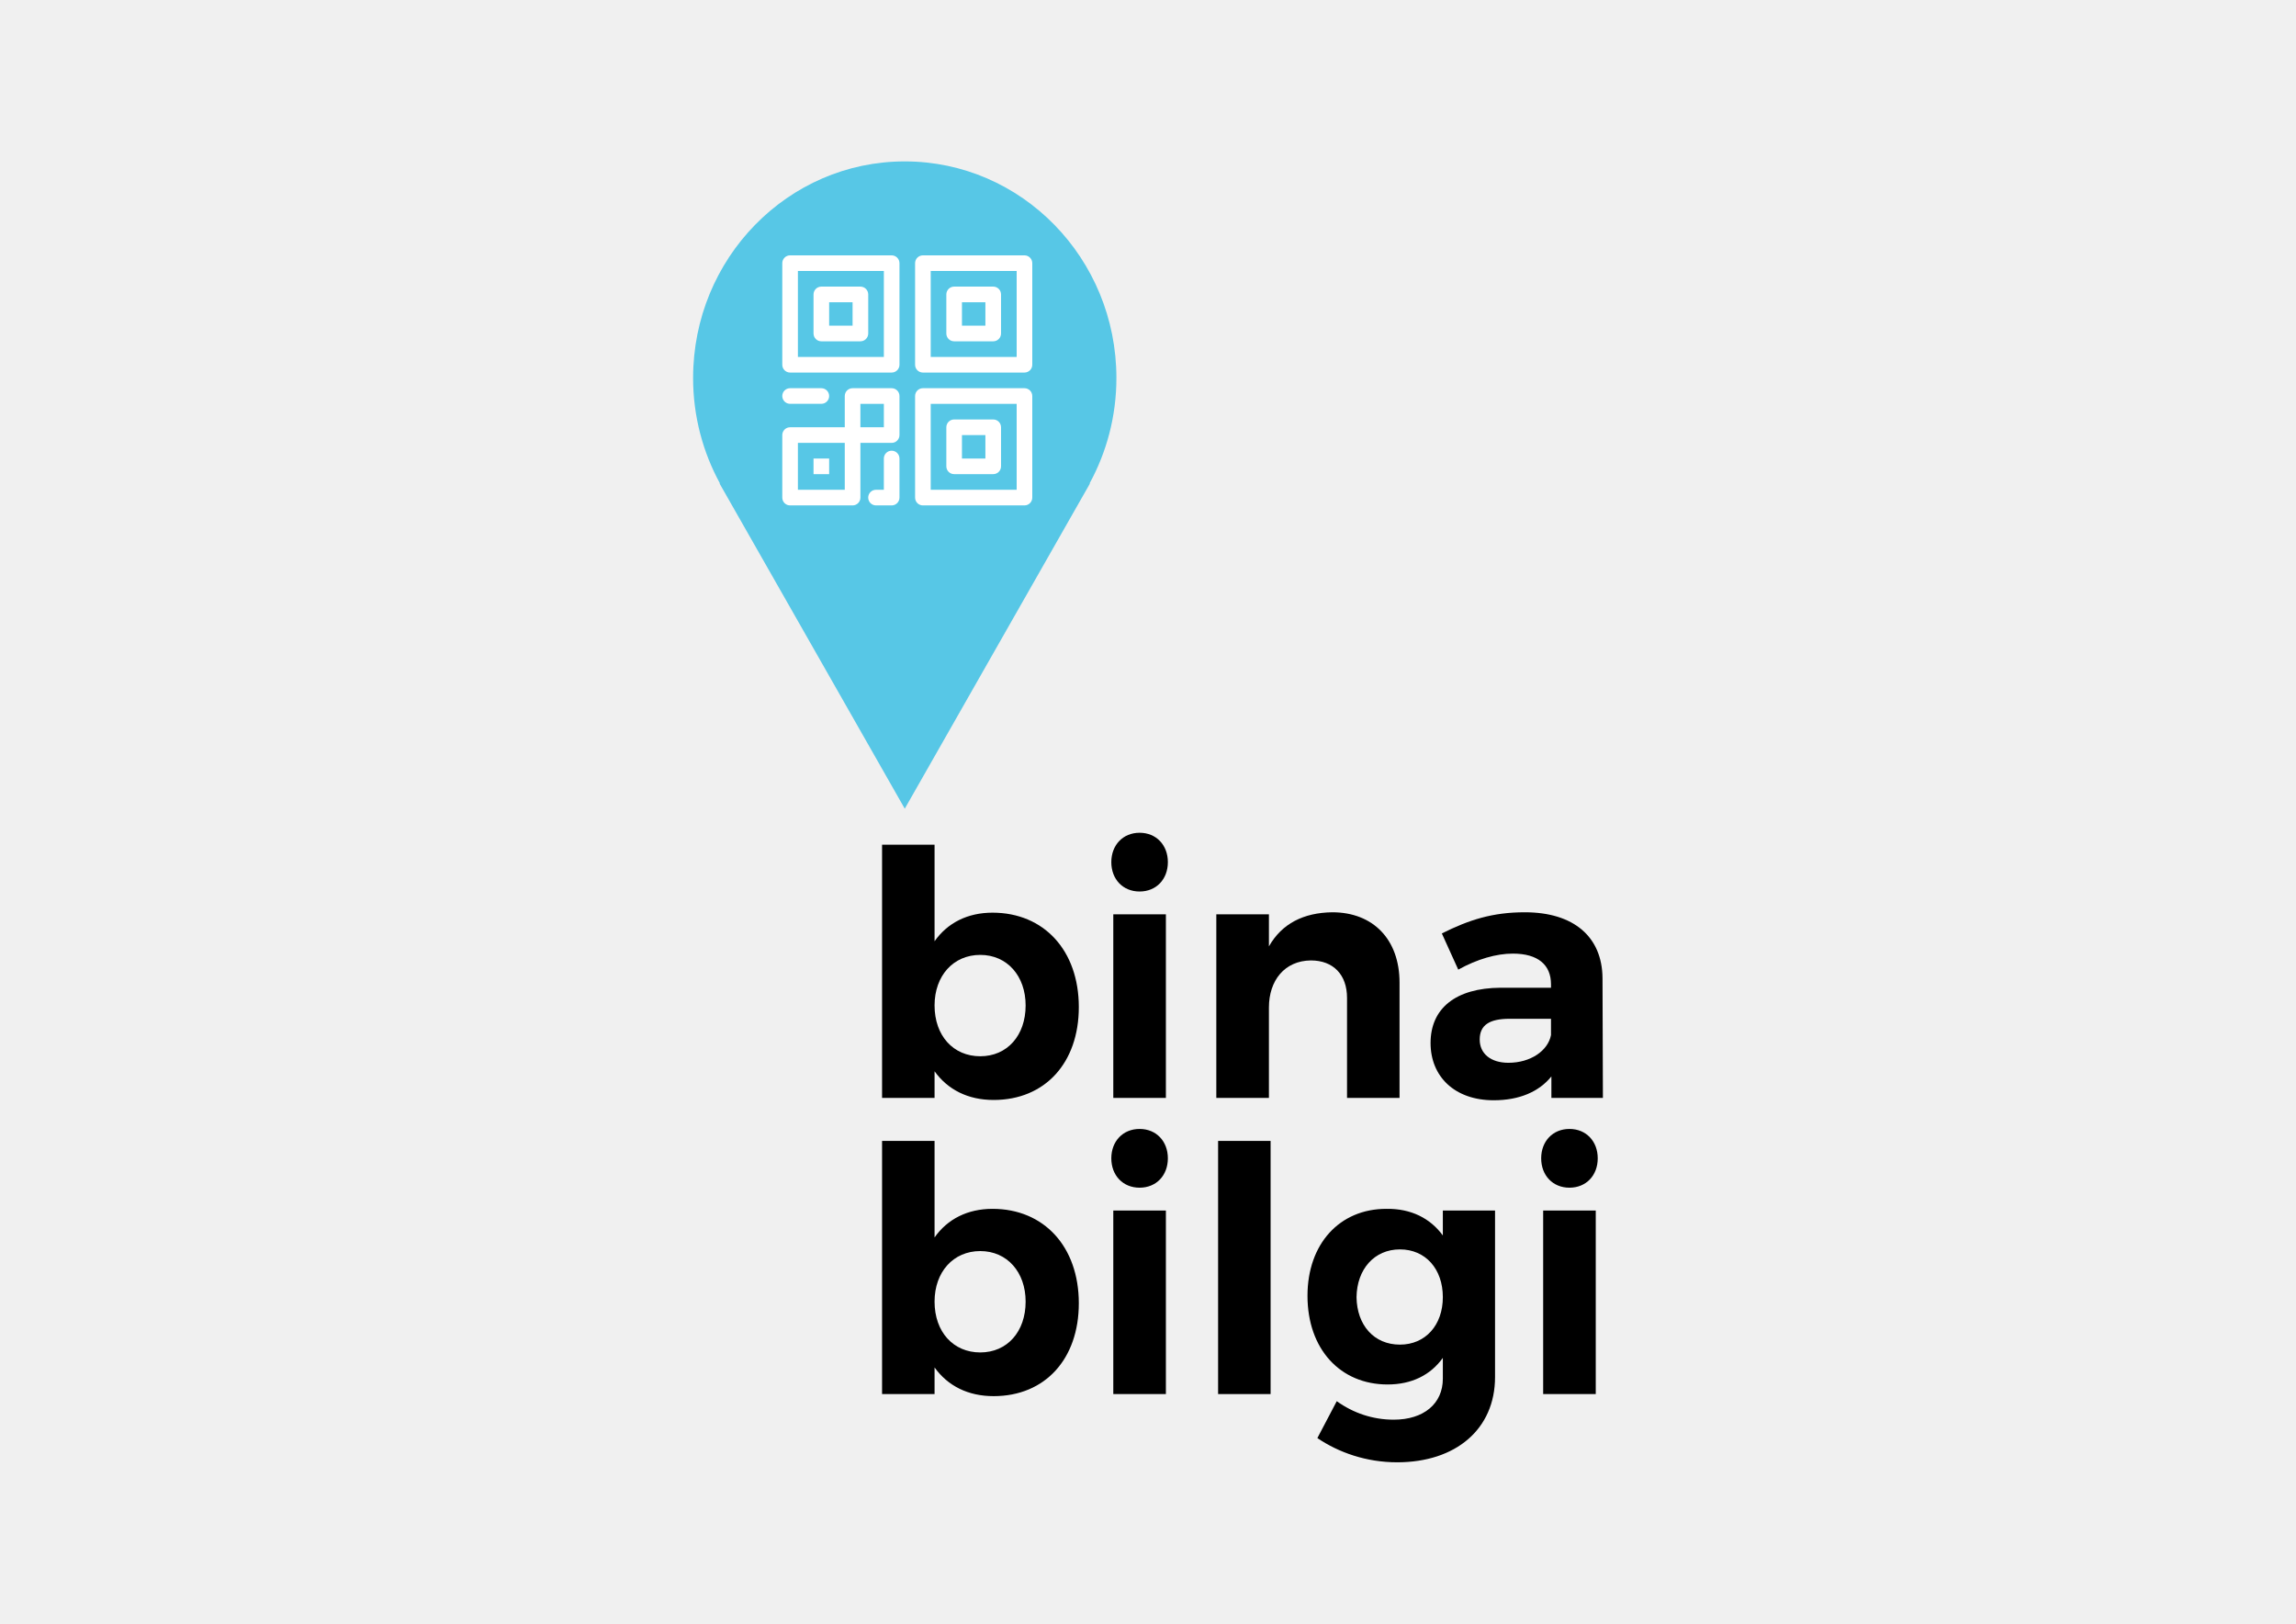
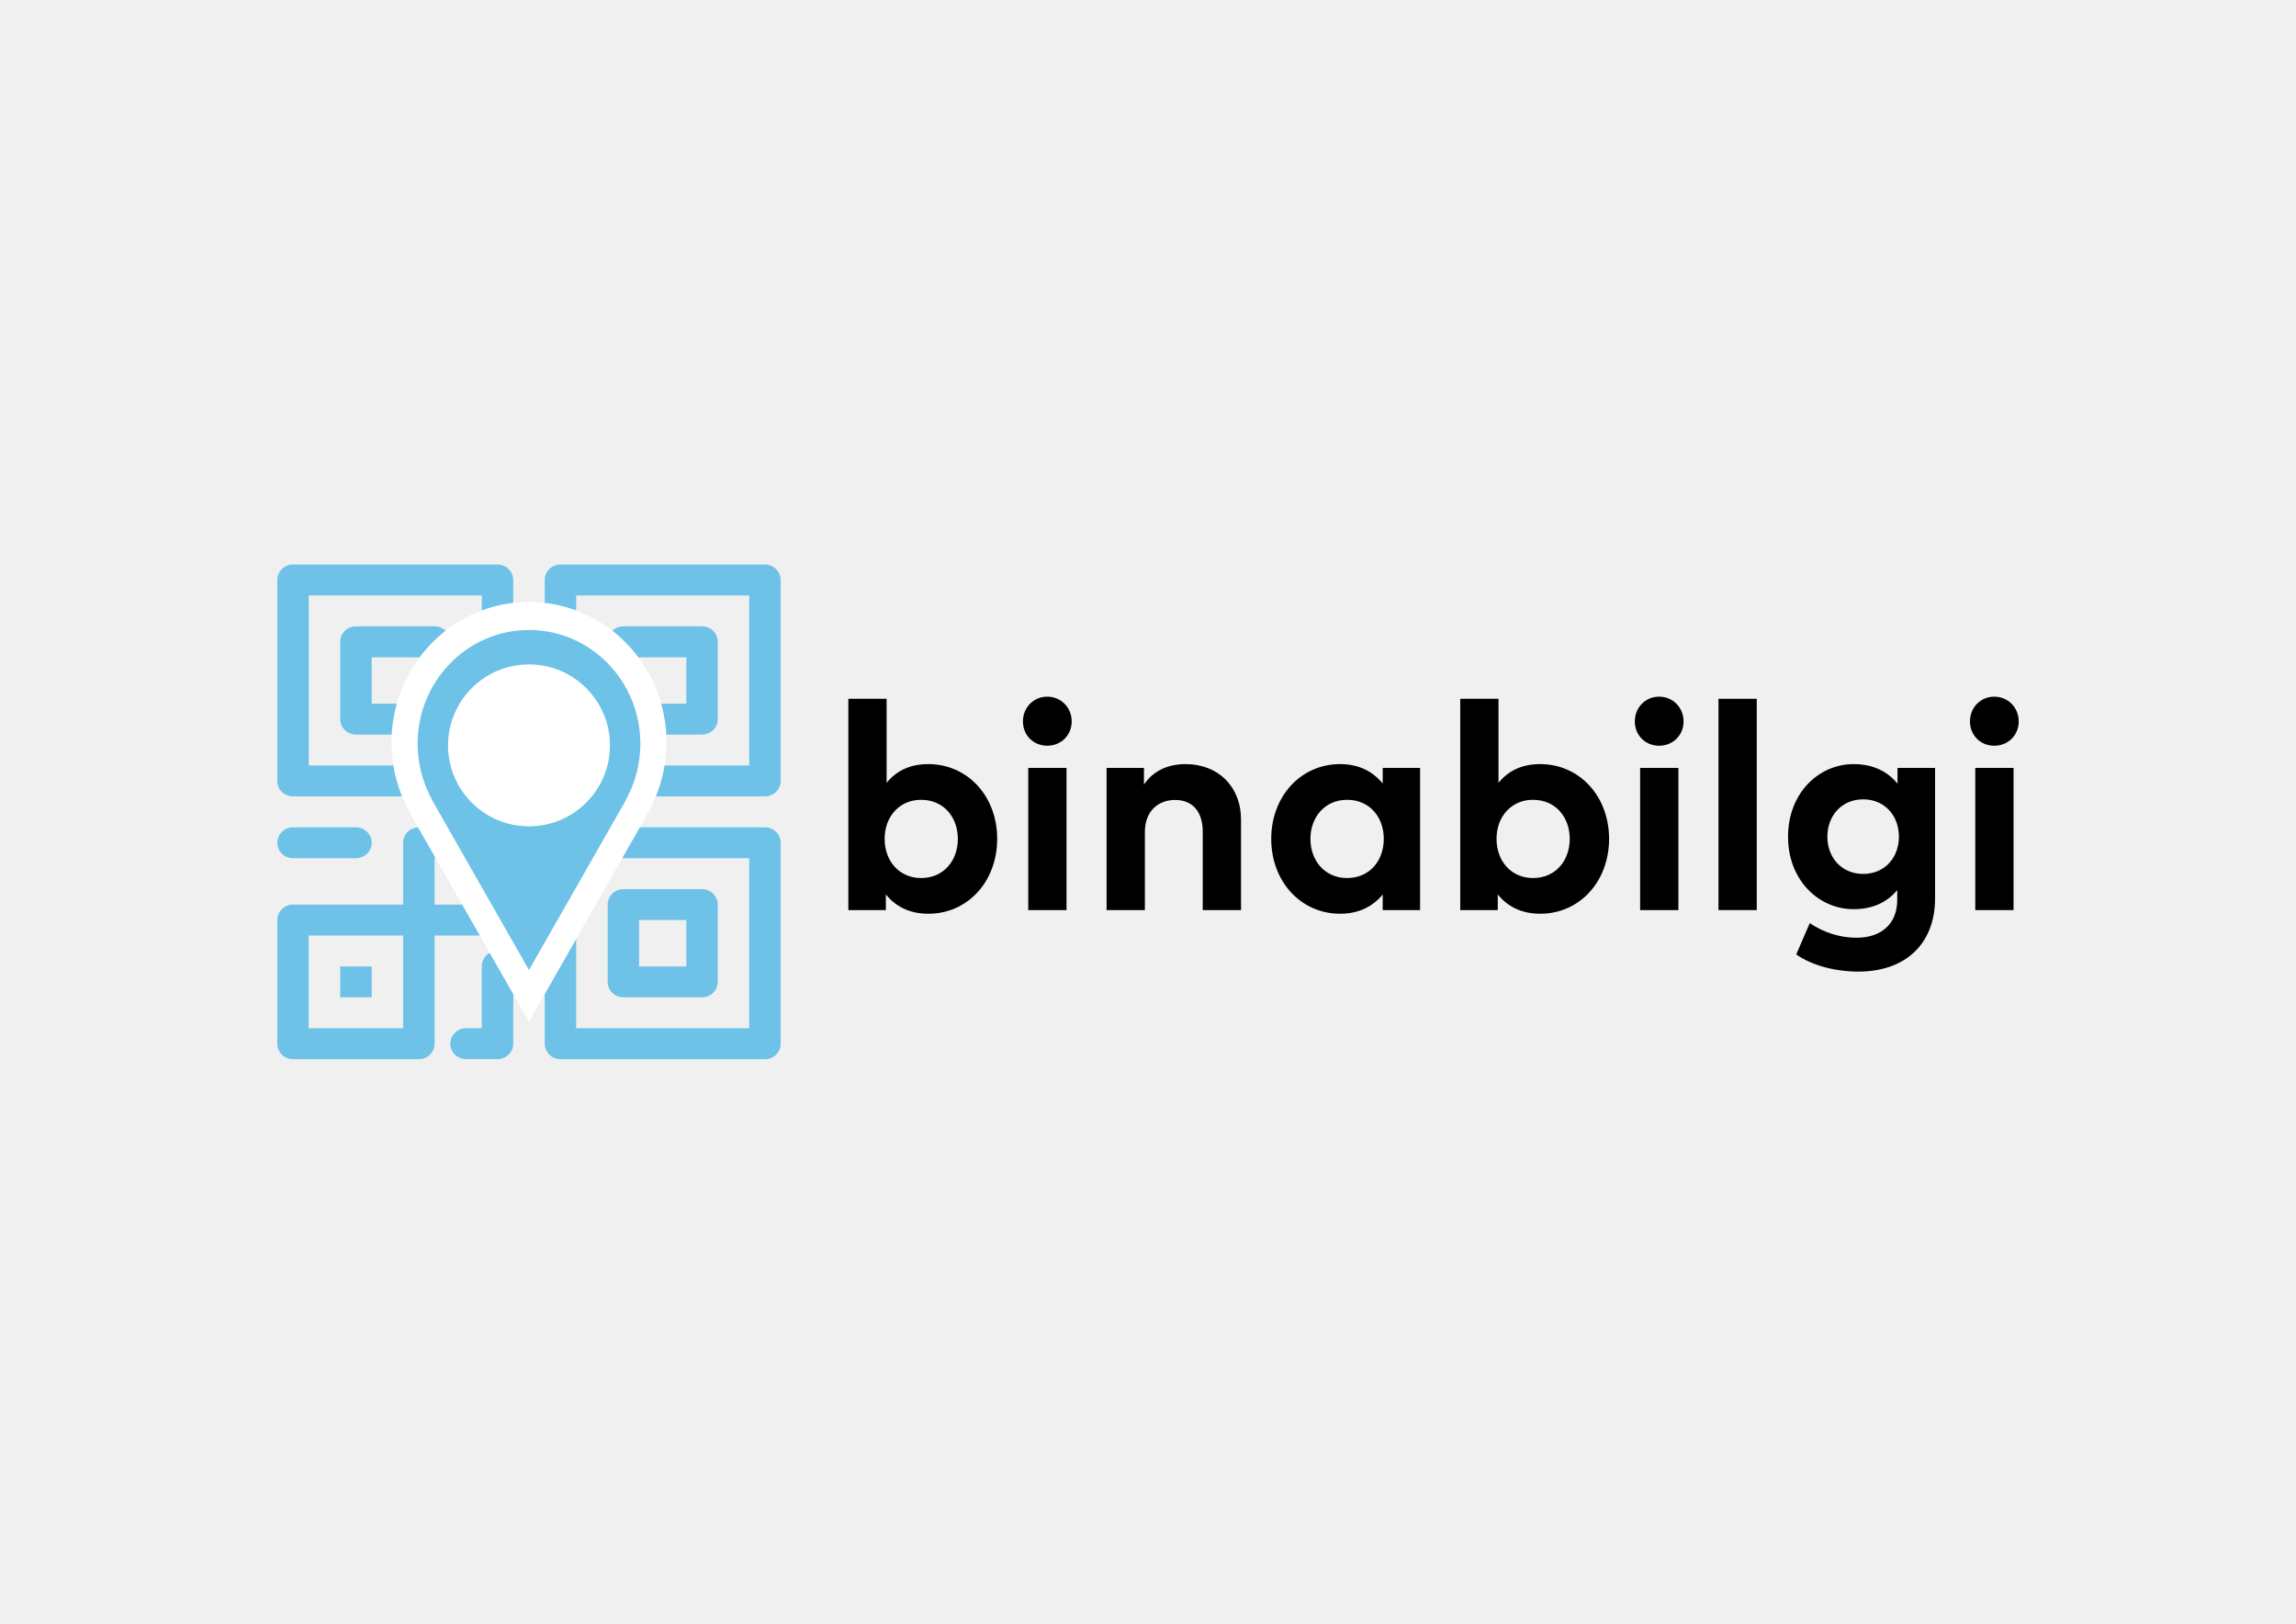
- <svg xmlns="http://www.w3.org/2000/svg" xmlns:xlink="http://www.w3.org/1999/xlink" width="841.89pt" height="595.276pt" viewBox="0 0 841.89 595.276" version="1.2" id="svg323">
-   <defs id="defs242">
-     <g id="g240">
+ <svg xmlns="http://www.w3.org/2000/svg" xmlns:xlink="http://www.w3.org/1999/xlink" width="297mm" height="210mm" viewBox="0 0 297 210" version="1.1" id="svg5" xml:space="preserve">
+   <defs id="defs2">
+     <g id="g256">
      <symbol overflow="visible" id="glyph0-0">
-         <path style="stroke:none;" d="M 0 0 L 26.953 0 L 26.953 -37.734 L 0 -37.734 Z M 13.469 -21.297 L 4.312 -35.031 L 22.641 -35.031 Z M 15.094 -18.859 L 24.25 -32.609 L 24.25 -5.125 Z M 4.312 -2.688 L 13.469 -16.438 L 22.641 -2.688 Z M 2.688 -32.609 L 11.859 -18.859 L 2.688 -5.125 Z M 2.688 -32.609 " id="path198" />
+         <path style="stroke:none" d="M 2.062,0 H 15.766 V -21.125 H 2.062 Z M 5.266,-3.203 V -17.938 h 7.312 v 14.734 z m 0,0" id="path214" />
      </symbol>
      <symbol overflow="visible" id="glyph0-1">
-         <path style="stroke:none;" d="M 21.719 -29.266 C 17.781 -29.266 14.609 -27.656 12.562 -24.75 L 12.562 -40 L 4.266 -40 L 4.266 0 L 12.562 0 L 12.562 -4.203 C 14.656 -1.297 17.844 0.328 21.891 0.328 C 30.031 0.328 35.359 -5.547 35.359 -14.344 C 35.359 -23.281 29.859 -29.266 21.719 -29.266 Z M 19.781 -6.578 C 15.531 -6.578 12.562 -9.812 12.562 -14.609 C 12.562 -19.297 15.531 -22.594 19.781 -22.594 C 24.047 -22.594 26.953 -19.25 26.953 -14.609 C 26.953 -9.859 24.047 -6.578 19.781 -6.578 Z M 19.781 -6.578 " id="path201" />
+         <path style="stroke:none" d="M 10.281,-15.016 C 8.312,-15.016 6.938,-14.25 6,-13.094 v -8.641 H 2.062 V 0 H 5.922 V -1.609 C 6.875,-0.438 8.266,0.375 10.297,0.375 c 4.031,0 7.078,-3.297 7.078,-7.703 0,-4.391 -3.047,-7.688 -7.094,-7.688 z m -0.734,3.672 c 2.328,0 3.781,1.797 3.781,4.016 0,2.234 -1.453,4.031 -3.781,4.031 -2.219,0 -3.75,-1.719 -3.75,-4.031 0,-2.297 1.531,-4.016 3.75,-4.016 z m 0,0" id="path217" />
      </symbol>
      <symbol overflow="visible" id="glyph0-2">
-         <path style="stroke:none;" d="M 8.141 -41.891 C 5.5 -41.891 3.672 -39.938 3.672 -37.25 C 3.672 -34.547 5.5 -32.609 8.141 -32.609 C 10.781 -32.609 12.609 -34.547 12.609 -37.25 C 12.609 -39.938 10.781 -41.891 8.141 -41.891 Z M 12.297 0 L 12.297 -29 L 3.984 -29 L 3.984 0 Z M 12.297 0 " id="path204" />
+         <path style="stroke:none" d="M 6,-14.625 H 2.062 V 0 H 6 Z m -1.984,-7.328 c -1.422,0 -2.5,1.125 -2.5,2.547 0,1.422 1.078,2.5 2.5,2.5 1.422,0 2.516,-1.078 2.516,-2.5 0,-1.422 -1.094,-2.547 -2.516,-2.547 z m 0,0" id="path220" />
      </symbol>
      <symbol overflow="visible" id="glyph0-3">
-         <path style="stroke:none;" d="M 22.312 -29.328 C 17.781 -29.266 14.344 -27.547 12.297 -23.938 L 12.297 -29 L 3.984 -29 L 3.984 0 L 12.297 0 L 12.297 -14.281 C 12.297 -18.547 14.766 -21.672 18.922 -21.719 C 22.484 -21.719 24.641 -19.453 24.641 -15.797 L 24.641 0 L 32.938 0 L 32.938 -18.219 C 32.938 -25.016 28.781 -29.328 22.312 -29.328 Z M 22.312 -29.328 " id="path207" />
+         <path style="stroke:none" d="m 10.203,-15.016 c -1.656,0 -3.266,0.562 -4.297,2.109 V -14.625 H 2.062 V 0 H 6 v -8.016 c 0,-2.203 1.406,-3.312 3.109,-3.312 1.781,0 2.844,1.172 2.844,3.281 V 0 h 3.938 v -9.312 c 0,-3.391 -2.359,-5.703 -5.688,-5.703 z m 0,0" id="path223" />
      </symbol>
      <symbol overflow="visible" id="glyph0-4">
-         <path style="stroke:none;" d="M 20.812 0 L 28.953 0 L 28.891 -18.922 C 28.844 -25.438 24.359 -29.328 16.609 -29.328 C 11.531 -29.328 7.812 -28.141 3.5 -25.984 L 6.094 -20.266 C 9.109 -21.938 12.125 -22.797 14.719 -22.797 C 18.703 -22.797 20.75 -21.016 20.75 -17.953 L 20.75 -17.406 L 12.781 -17.406 C 5.656 -17.359 1.719 -14.125 1.719 -8.672 C 1.719 -3.391 5.5 0.375 11.703 0.375 C 15.734 0.375 18.859 -0.969 20.812 -3.391 Z M 14.016 -5.547 C 11.219 -5.547 9.484 -7 9.484 -9.219 C 9.484 -11.531 11.047 -12.5 14.234 -12.5 L 20.75 -12.5 L 20.75 -9.922 C 20.266 -7.438 17.516 -5.547 14.016 -5.547 Z M 14.016 -5.547 " id="path210" />
+         <path style="stroke:none" d="M 16.469,-14.625 H 12.625 v 1.609 c -0.969,-1.188 -2.375,-2 -4.391,-2 -4.016,0 -7.078,3.297 -7.078,7.688 0,4.406 3.062,7.703 7.078,7.703 2.016,0 3.438,-0.812 4.391,-1.984 V 0 h 3.844 z m -7.5,3.281 c 2.25,0 3.766,1.719 3.766,4.016 0,2.312 -1.516,4.031 -3.766,4.031 -2.312,0 -3.781,-1.797 -3.781,-4.031 0,-2.219 1.469,-4.016 3.781,-4.016 z m 0,0" id="path226" />
      </symbol>
      <symbol overflow="visible" id="glyph0-5">
-         <path style="stroke:none;" d="M 12.562 0 L 12.562 -40 L 4.266 -40 L 4.266 0 Z M 12.562 0 " id="path213" />
+         <path style="stroke:none" d="M 6,-21.734 H 2.062 V 0 H 6 Z m 0,0" id="path229" />
      </symbol>
      <symbol overflow="visible" id="glyph0-6">
-         <path style="stroke:none;" d="M 31.156 -29 L 22.906 -29 L 22.906 -25.062 C 20.922 -27.766 17.891 -29.328 13.969 -29.266 C 6.578 -29.266 1.516 -23.719 1.516 -15.531 C 1.516 -7.109 6.688 -1.516 14.172 -1.516 C 18 -1.516 20.969 -3.016 22.906 -5.719 L 22.906 -2.422 C 22.906 1.516 19.891 4.047 15.141 4.047 C 11.859 4.047 8.781 3.016 6.141 1.125 L 3.078 6.953 C 6.422 9.219 10.781 10.781 15.688 10.781 C 24.953 10.781 31.156 5.547 31.156 -2.688 Z M 16.125 -7.812 C 12.016 -7.812 9.328 -10.891 9.266 -15.312 C 9.328 -19.734 12.078 -22.859 16.125 -22.859 C 20.156 -22.859 22.906 -19.781 22.906 -15.312 C 22.906 -10.891 20.156 -7.812 16.125 -7.812 Z M 16.125 -7.812 " id="path216" />
+         <path style="stroke:none" d="m 7.891,-15.016 c -3.562,0 -6.734,2.969 -6.734,7.469 0,4.484 3.172,7.453 6.734,7.453 2.031,0 3.5,-0.75 4.5,-1.969 v 1.016 c 0,2.531 -1.719,3.891 -4.172,3.891 -1.75,0 -3.359,-0.531 -4.828,-1.5 L 2,4.562 c 1.641,1.156 4.078,1.766 6.391,1.766 4.828,0 7.891,-2.844 7.891,-7.531 V -14.625 H 12.422 V -13 c -1,-1.234 -2.484,-2.016 -4.531,-2.016 z m 1,3.625 c 2.188,0 3.672,1.656 3.672,3.844 0,2.172 -1.484,3.828 -3.672,3.828 -2.25,0 -3.688,-1.719 -3.688,-3.828 0,-2.125 1.438,-3.844 3.688,-3.844 z m 0,0" id="path232" />
      </symbol>
      <symbol overflow="visible" id="glyph1-0">
-         <path style="stroke:none;" d="M 0 0 L 8.094 0 L 8.094 -11.328 L 0 -11.328 Z M 4.047 -6.391 L 1.297 -10.516 L 6.797 -10.516 Z M 4.531 -5.656 L 7.281 -9.781 L 7.281 -1.531 Z M 1.297 -0.812 L 4.047 -4.938 L 6.797 -0.812 Z M 0.812 -9.781 L 3.562 -5.656 L 0.812 -1.531 Z M 0.812 -9.781 " id="path219" />
+         <path style="stroke:none" d="M 1.031,0 H 7.891 V -10.562 H 1.031 Z m 1.609,-1.594 v -7.375 H 6.281 v 7.375 z m 0,0" id="path235" />
      </symbol>
      <symbol overflow="visible" id="glyph1-1">
-         <path style="stroke:none;" d="M 6.516 -8.781 C 5.344 -8.781 4.375 -8.297 3.766 -7.422 L 3.766 -12 L 1.281 -12 L 1.281 0 L 3.766 0 L 3.766 -1.266 C 4.406 -0.391 5.359 0.094 6.562 0.094 C 9 0.094 10.609 -1.672 10.609 -4.297 C 10.609 -6.984 8.953 -8.781 6.516 -8.781 Z M 5.938 -1.969 C 4.656 -1.969 3.766 -2.938 3.766 -4.375 C 3.766 -5.797 4.656 -6.781 5.938 -6.781 C 7.219 -6.781 8.094 -5.766 8.094 -4.375 C 8.094 -2.953 7.219 -1.969 5.938 -1.969 Z M 5.938 -1.969 " id="path222" />
+         <path style="stroke:none" d="M 5.141,-7.516 C 4.156,-7.516 3.469,-7.125 3,-6.547 V -10.875 H 1.031 V 0 h 1.922 v -0.812 c 0.484,0.594 1.188,1 2.188,1 2.016,0 3.547,-1.656 3.547,-3.844 0,-2.203 -1.531,-3.859 -3.547,-3.859 z m -0.359,1.844 c 1.156,0 1.875,0.891 1.875,2.016 0,1.109 -0.719,2.016 -1.875,2.016 -1.125,0 -1.891,-0.859 -1.891,-2.016 0,-1.156 0.766,-2.016 1.891,-2.016 z m 0,0" id="path238" />
      </symbol>
      <symbol overflow="visible" id="glyph1-2">
-         <path style="stroke:none;" d="M 2.438 -12.562 C 1.656 -12.562 1.094 -11.984 1.094 -11.172 C 1.094 -10.359 1.656 -9.781 2.438 -9.781 C 3.234 -9.781 3.781 -10.359 3.781 -11.172 C 3.781 -11.984 3.234 -12.562 2.438 -12.562 Z M 3.688 0 L 3.688 -8.703 L 1.203 -8.703 L 1.203 0 Z M 3.688 0 " id="path225" />
+         <path style="stroke:none" d="M 3,-7.312 H 1.031 V 0 H 3 Z m -1,-3.656 c -0.703,0 -1.25,0.547 -1.25,1.266 0,0.703 0.547,1.25 1.25,1.25 0.719,0 1.266,-0.547 1.266,-1.25 0,-0.719 -0.547,-1.266 -1.266,-1.266 z m 0,0" id="path241" />
      </symbol>
      <symbol overflow="visible" id="glyph1-3">
-         <path style="stroke:none;" d="M 6.688 -8.797 C 5.344 -8.781 4.297 -8.266 3.688 -7.188 L 3.688 -8.703 L 1.203 -8.703 L 1.203 0 L 3.688 0 L 3.688 -4.281 C 3.688 -5.562 4.438 -6.5 5.672 -6.516 C 6.75 -6.516 7.391 -5.844 7.391 -4.734 L 7.391 0 L 9.875 0 L 9.875 -5.469 C 9.875 -7.5 8.641 -8.797 6.688 -8.797 Z M 6.688 -8.797 " id="path228" />
+         <path style="stroke:none" d="m 5.109,-7.516 c -0.844,0 -1.641,0.281 -2.156,1.062 V -7.312 H 1.031 V 0 H 3 v -4 c 0,-1.109 0.703,-1.656 1.547,-1.656 0.906,0 1.438,0.578 1.438,1.641 V 0 h 1.969 v -4.656 c 0,-1.703 -1.188,-2.859 -2.844,-2.859 z m 0,0" id="path244" />
      </symbol>
      <symbol overflow="visible" id="glyph1-4">
-         <path style="stroke:none;" d="M 6.25 0 L 8.688 0 L 8.672 -5.672 C 8.656 -7.641 7.312 -8.797 4.984 -8.797 C 3.453 -8.797 2.344 -8.438 1.047 -7.797 L 1.828 -6.078 C 2.734 -6.578 3.641 -6.844 4.422 -6.844 C 5.609 -6.844 6.219 -6.312 6.219 -5.391 L 6.219 -5.219 L 3.828 -5.219 C 1.703 -5.203 0.516 -4.234 0.516 -2.609 C 0.516 -1.016 1.656 0.109 3.516 0.109 C 4.719 0.109 5.656 -0.297 6.25 -1.016 Z M 4.203 -1.672 C 3.359 -1.672 2.844 -2.109 2.844 -2.766 C 2.844 -3.453 3.312 -3.75 4.266 -3.75 L 6.219 -3.75 L 6.219 -2.969 C 6.078 -2.234 5.25 -1.672 4.203 -1.672 Z M 4.203 -1.672 " id="path231" />
+         <path style="stroke:none" d="M 8.234,-7.312 H 6.312 V -6.5 C 5.828,-7.109 5.125,-7.516 4.125,-7.516 c -2.016,0 -3.547,1.656 -3.547,3.859 0,2.188 1.531,3.844 3.547,3.844 1,0 1.703,-0.406 2.188,-1 V 0 h 1.922 z m -3.75,1.641 c 1.125,0 1.891,0.859 1.891,2.016 0,1.156 -0.766,2.016 -1.891,2.016 -1.156,0 -1.891,-0.906 -1.891,-2.016 0,-1.125 0.734,-2.016 1.891,-2.016 z m 0,0" id="path247" />
      </symbol>
      <symbol overflow="visible" id="glyph1-5">
-         <path style="stroke:none;" d="M 3.766 0 L 3.766 -12 L 1.281 -12 L 1.281 0 Z M 3.766 0 " id="path234" />
+         <path style="stroke:none" d="M 3,-10.875 H 1.031 V 0 H 3 Z m 0,0" id="path250" />
      </symbol>
      <symbol overflow="visible" id="glyph1-6">
-         <path style="stroke:none;" d="M 9.344 -8.703 L 6.875 -8.703 L 6.875 -7.516 C 6.281 -8.328 5.375 -8.797 4.188 -8.781 C 1.969 -8.781 0.453 -7.109 0.453 -4.656 C 0.453 -2.141 2 -0.453 4.25 -0.453 C 5.406 -0.453 6.297 -0.906 6.875 -1.719 L 6.875 -0.734 C 6.875 0.453 5.969 1.219 4.547 1.219 C 3.562 1.219 2.641 0.906 1.844 0.344 L 0.922 2.094 C 1.922 2.766 3.234 3.234 4.703 3.234 C 7.484 3.234 9.344 1.672 9.344 -0.812 Z M 4.828 -2.344 C 3.609 -2.344 2.797 -3.266 2.781 -4.594 C 2.797 -5.922 3.625 -6.859 4.828 -6.859 C 6.047 -6.859 6.875 -5.938 6.875 -4.594 C 6.875 -3.266 6.047 -2.344 4.828 -2.344 Z M 4.828 -2.344 " id="path237" />
+         <path style="stroke:none" d="m 3.953,-7.516 c -1.781,0 -3.375,1.5 -3.375,3.734 0,2.25 1.594,3.734 3.375,3.734 1,0 1.75,-0.375 2.25,-0.984 v 0.516 c 0,1.25 -0.875,1.938 -2.094,1.938 -0.875,0 -1.672,-0.266 -2.406,-0.75 L 1,2.281 c 0.812,0.578 2.047,0.875 3.203,0.875 2.406,0 3.938,-1.406 3.938,-3.766 V -7.312 H 6.219 V -6.5 c -0.5,-0.609 -1.25,-1.016 -2.266,-1.016 z m 0.484,1.812 c 1.109,0 1.844,0.828 1.844,1.922 0,1.094 -0.734,1.922 -1.844,1.922 -1.109,0 -1.828,-0.859 -1.828,-1.922 0,-1.062 0.719,-1.922 1.828,-1.922 z m 0,0" id="path253" />
      </symbol>
    </g>
  </defs>
-   <g id="g487" transform="matrix(2.320301,0,0,2.320301,-551.2738,-294.3562)">
-     <g style="fill:#000000;fill-opacity:1" id="g252">
-       <use xlink:href="#glyph0-1" x="372.714" y="300.332" id="use244" />
-       <use xlink:href="#glyph0-2" x="409.536" y="300.332" id="use246" />
-       <use xlink:href="#glyph0-3" x="425.818" y="300.332" id="use248" />
-       <use xlink:href="#glyph0-4" x="461.941" y="300.332" id="use250" />
+   <g id="layer1">
+     <g style="fill:#000000;fill-opacity:1" id="g330" transform="matrix(1.257374,0,0,1.257374,-646.679,-203.3414)">
+       <use xlink:href="#glyph0-1" x="599.522" y="255.331" id="use312" />
+       <use xlink:href="#glyph0-2" x="618.03" y="255.331" id="use314" />
+       <use xlink:href="#glyph0-3" x="626.091" y="255.331" id="use316" />
+       <use xlink:href="#glyph0-4" x="643.934" y="255.331" id="use318" />
+       <use xlink:href="#glyph0-1" x="662.472" y="255.331" id="use320" />
+       <use xlink:href="#glyph0-2" x="680.979" y="255.331" id="use322" />
+       <use xlink:href="#glyph0-5" x="689.04" y="255.331" id="use324" />
+       <use xlink:href="#glyph0-6" x="697.101" y="255.331" id="use326" />
+       <use xlink:href="#glyph0-2" x="715.458" y="255.331" id="use328" />
    </g>
-     <g style="fill:#000000;fill-opacity:1" id="g264">
-       <use xlink:href="#glyph0-1" x="372.714" y="347.129" id="use254" />
-       <use xlink:href="#glyph0-2" x="409.536" y="347.129" id="use256" />
-       <use xlink:href="#glyph0-5" x="425.818" y="347.129" id="use258" />
-       <use xlink:href="#glyph0-6" x="442.693" y="347.129" id="use260" />
-       <use xlink:href="#glyph0-2" x="477.468" y="347.129" id="use262" />
-     </g>
-     <path style="fill:#57c7e6;fill-opacity:1;fill-rule:nonzero;stroke:none" d="m 414.012,186.586 c 0,-18.902 -14.973,-34.223 -33.445,-34.223 -18.473,0 -33.449,15.32 -33.449,34.223 0,6.055 1.551,11.727 4.242,16.66 h -0.066 l 29.273,51.391 29.273,-51.391 h -0.07 c 2.695,-4.934 4.242,-10.605 4.242,-16.66" id="path288" />
-     <path style="fill:#ffffff;fill-opacity:1;fill-rule:nonzero;stroke:none" d="m 378.496,167.207 h -16.051 c -0.684,0 -1.234,0.555 -1.234,1.238 v 16.047 c 0,0.684 0.551,1.234 1.234,1.234 h 16.051 c 0.68,0 1.234,-0.551 1.234,-1.234 v -16.047 c 0,-0.684 -0.555,-1.238 -1.234,-1.238 m -1.234,16.051 h -13.582 v -13.578 h 13.582 z m -9.879,-2.469 h 6.172 c 0.684,0 1.238,-0.551 1.238,-1.234 v -6.172 c 0,-0.684 -0.555,-1.238 -1.238,-1.238 h -6.172 c -0.68,0 -1.234,0.555 -1.234,1.238 v 6.172 c 0,0.684 0.555,1.234 1.234,1.234 m 1.234,-6.172 h 3.703 v 3.703 h -3.703 z m 30.867,-7.41 h -16.051 c -0.68,0 -1.234,0.555 -1.234,1.238 v 16.047 c 0,0.684 0.551,1.234 1.234,1.234 h 16.051 c 0.68,0 1.234,-0.551 1.234,-1.234 v -16.047 c 0,-0.684 -0.555,-1.238 -1.234,-1.238 M 398.25,183.258 H 384.668 V 169.68 H 398.25 Z m -9.879,-2.469 h 6.176 c 0.68,0 1.234,-0.551 1.234,-1.234 v -6.172 c 0,-0.684 -0.555,-1.238 -1.234,-1.238 h -6.176 c -0.68,0 -1.234,0.555 -1.234,1.238 v 6.172 c 0,0.684 0.555,1.234 1.234,1.234 m 1.234,-6.172 h 3.703 v 3.703 h -3.703 z m 9.879,13.582 h -16.051 c -0.68,0 -1.234,0.551 -1.234,1.234 v 16.051 c 0,0.684 0.551,1.234 1.234,1.234 h 16.051 c 0.68,0 1.234,-0.551 1.234,-1.234 v -16.051 c 0,-0.684 -0.555,-1.234 -1.234,-1.234 z M 398.25,204.246 H 384.668 V 190.668 H 398.25 Z m -9.879,-2.469 h 6.176 c 0.68,0 1.234,-0.551 1.234,-1.234 v -6.172 c 0,-0.684 -0.555,-1.234 -1.234,-1.234 h -6.176 c -0.68,0 -1.234,0.551 -1.234,1.234 v 6.172 c 0,0.684 0.555,1.234 1.234,1.234 m 1.234,-6.172 h 3.703 v 3.703 h -3.703 z m -11.109,-7.406 h -6.176 c -0.68,0 -1.234,0.551 -1.234,1.234 v 4.938 h -8.641 c -0.684,0 -1.234,0.551 -1.234,1.234 v 9.879 c 0,0.684 0.551,1.234 1.234,1.234 h 9.875 c 0.684,0 1.238,-0.551 1.238,-1.234 v -8.645 h 4.938 c 0.68,0 1.234,-0.551 1.234,-1.234 v -6.172 c 0,-0.684 -0.555,-1.234 -1.234,-1.234 m -7.41,16.047 h -7.406 v -7.406 h 7.406 z m 6.176,-9.875 h -3.707 v -3.703 h 3.707 z m -16.051,-4.938 c 0,-0.684 0.551,-1.234 1.234,-1.234 h 4.938 c 0.68,0 1.234,0.551 1.234,1.234 0,0.684 -0.551,1.234 -1.234,1.234 h -4.938 c -0.684,0 -1.234,-0.551 -1.234,-1.234 m 7.406,12.344 h -2.469 v -2.469 h 2.469 z m 11.113,-2.469 v 6.172 c 0,0.684 -0.555,1.238 -1.234,1.238 h -2.473 c -0.68,0 -1.234,-0.555 -1.234,-1.238 0,-0.68 0.555,-1.234 1.234,-1.234 h 1.238 v -4.938 c 0,-0.684 0.551,-1.234 1.234,-1.234 0.68,0 1.234,0.551 1.234,1.234 z m 0,0" id="path292" />
+     <path style="fill:#6ec2e8;fill-opacity:1;fill-rule:nonzero;stroke:none;stroke-width:1.257" d="M 64.356,73.011 H 37.902 c -1.125,0 -2.033,0.894 -2.033,2.004 v 25.987 c 0,1.105 0.909,1.999 2.033,1.999 h 26.454 c 1.125,0 2.038,-0.894 2.038,-1.999 V 75.015 c 0,-1.11 -0.914,-2.004 -2.038,-2.004 m -2.033,25.992 H 39.94 V 77.014 H 62.323 Z M 46.041,95.005 h 10.177 c 1.125,0 2.033,-0.894 2.033,-1.999 v -9.995 c 0,-1.11 -0.909,-2.004 -2.033,-2.004 H 46.041 c -1.12,0 -2.033,0.894 -2.033,2.004 v 9.995 c 0,1.105 0.914,1.999 2.033,1.999 m 2.038,-9.995 h 6.105 v 5.997 H 48.079 Z M 98.953,73.011 H 72.495 c -1.12,0 -2.033,0.894 -2.033,2.004 v 25.987 c 0,1.105 0.914,1.999 2.033,1.999 H 98.953 c 1.12,0 2.033,-0.894 2.033,-1.999 V 75.015 c 0,-1.11 -0.914,-2.004 -2.033,-2.004 m -2.038,25.992 H 74.533 V 77.014 H 96.915 Z M 80.638,95.005 h 10.177 c 1.12,0 2.033,-0.894 2.033,-1.999 v -9.995 c 0,-1.11 -0.914,-2.004 -2.033,-2.004 H 80.638 c -1.125,0 -2.033,0.894 -2.033,2.004 v 9.995 c 0,1.105 0.909,1.999 2.033,1.999 m 2.033,-9.995 h 6.105 v 5.997 H 82.671 Z M 98.953,106.999 H 72.495 c -1.12,0 -2.033,0.894 -2.033,1.999 v 25.992 c 0,1.105 0.914,1.999 2.033,1.999 H 98.953 c 1.12,0 2.033,-0.894 2.033,-1.999 v -25.992 c 0,-1.105 -0.914,-1.999 -2.033,-1.999 z m -2.038,25.987 H 74.533 V 110.997 H 96.915 Z m -16.277,-3.998 h 10.177 c 1.12,0 2.033,-0.894 2.033,-1.999 v -9.995 c 0,-1.105 -0.914,-1.999 -2.033,-1.999 H 80.638 c -1.125,0 -2.033,0.894 -2.033,1.999 v 9.995 c 0,1.105 0.909,1.999 2.033,1.999 m 2.033,-9.995 h 6.105 v 5.997 H 82.671 Z M 64.356,106.999 H 54.184 c -1.125,0 -2.038,0.894 -2.038,1.999 v 7.996 H 37.902 c -1.125,0 -2.033,0.894 -2.033,1.999 v 15.997 c 0,1.105 0.909,1.999 2.033,1.999 H 54.184 c 1.12,0 2.033,-0.894 2.033,-1.999 v -13.998 h 8.139 c 1.125,0 2.038,-0.889 2.038,-1.999 v -9.995 c 0,-1.105 -0.914,-1.999 -2.038,-1.999 M 52.146,132.986 H 39.935 V 120.992 H 52.146 Z m 10.177,-15.992 h -6.105 v -5.997 h 6.105 z m -26.454,-7.996 c 0,-1.105 0.909,-1.999 2.033,-1.999 h 8.139 c 1.125,0 2.038,0.894 2.038,1.999 0,1.105 -0.914,1.999 -2.038,1.999 h -8.139 c -1.125,0 -2.033,-0.894 -2.033,-1.999 m 12.21,19.99 h -4.072 v -3.998 h 4.072 z m 18.315,-3.998 v 9.995 c 0,1.105 -0.914,1.999 -2.038,1.999 h -4.072 c -1.12,0 -2.033,-0.894 -2.033,-1.999 0,-1.105 0.914,-1.999 2.033,-1.999 h 2.038 v -7.996 c 0,-1.105 0.909,-1.999 2.033,-1.999 1.125,0 2.038,0.894 2.038,1.999 z m 0,0" id="path356" />
+     <path style="fill:#ffffff;fill-opacity:1;fill-rule:nonzero;stroke:none;stroke-width:1.257" d="m 86.213,96.022 c 0,-10.034 -7.962,-18.168 -17.785,-18.168 -9.823,0 -17.785,8.134 -17.785,18.168 0,3.212 0.825,6.228 2.254,8.846 h -0.036 l 15.565,27.279 15.56,-27.279 h -0.036 c 1.434,-2.618 2.259,-5.634 2.259,-8.846" id="path358" />
+     <path style="fill:#6ec2e8;fill-opacity:1;fill-rule:nonzero;stroke:none;stroke-width:1.257" d="m 82.834,96.193 c 0,-8.124 -6.449,-14.715 -14.406,-14.715 -7.957,0 -14.406,6.591 -14.406,14.715 0,2.603 0.668,5.044 1.827,7.166 h -0.029 l 12.608,22.097 12.608,-22.097 h -0.029 c 1.159,-2.122 1.827,-4.563 1.827,-7.166" id="path360" />
+     <path style="fill:#ffffff;fill-opacity:1;fill-rule:nonzero;stroke:none;stroke-width:1.257" d="m 68.428,106.871 c 5.781,0 10.472,-4.686 10.472,-10.467 0,-5.786 -4.691,-10.472 -10.472,-10.472 -5.781,0 -10.472,4.686 -10.472,10.472 0,5.781 4.691,10.467 10.472,10.467" id="path362" />
  </g>
</svg>
